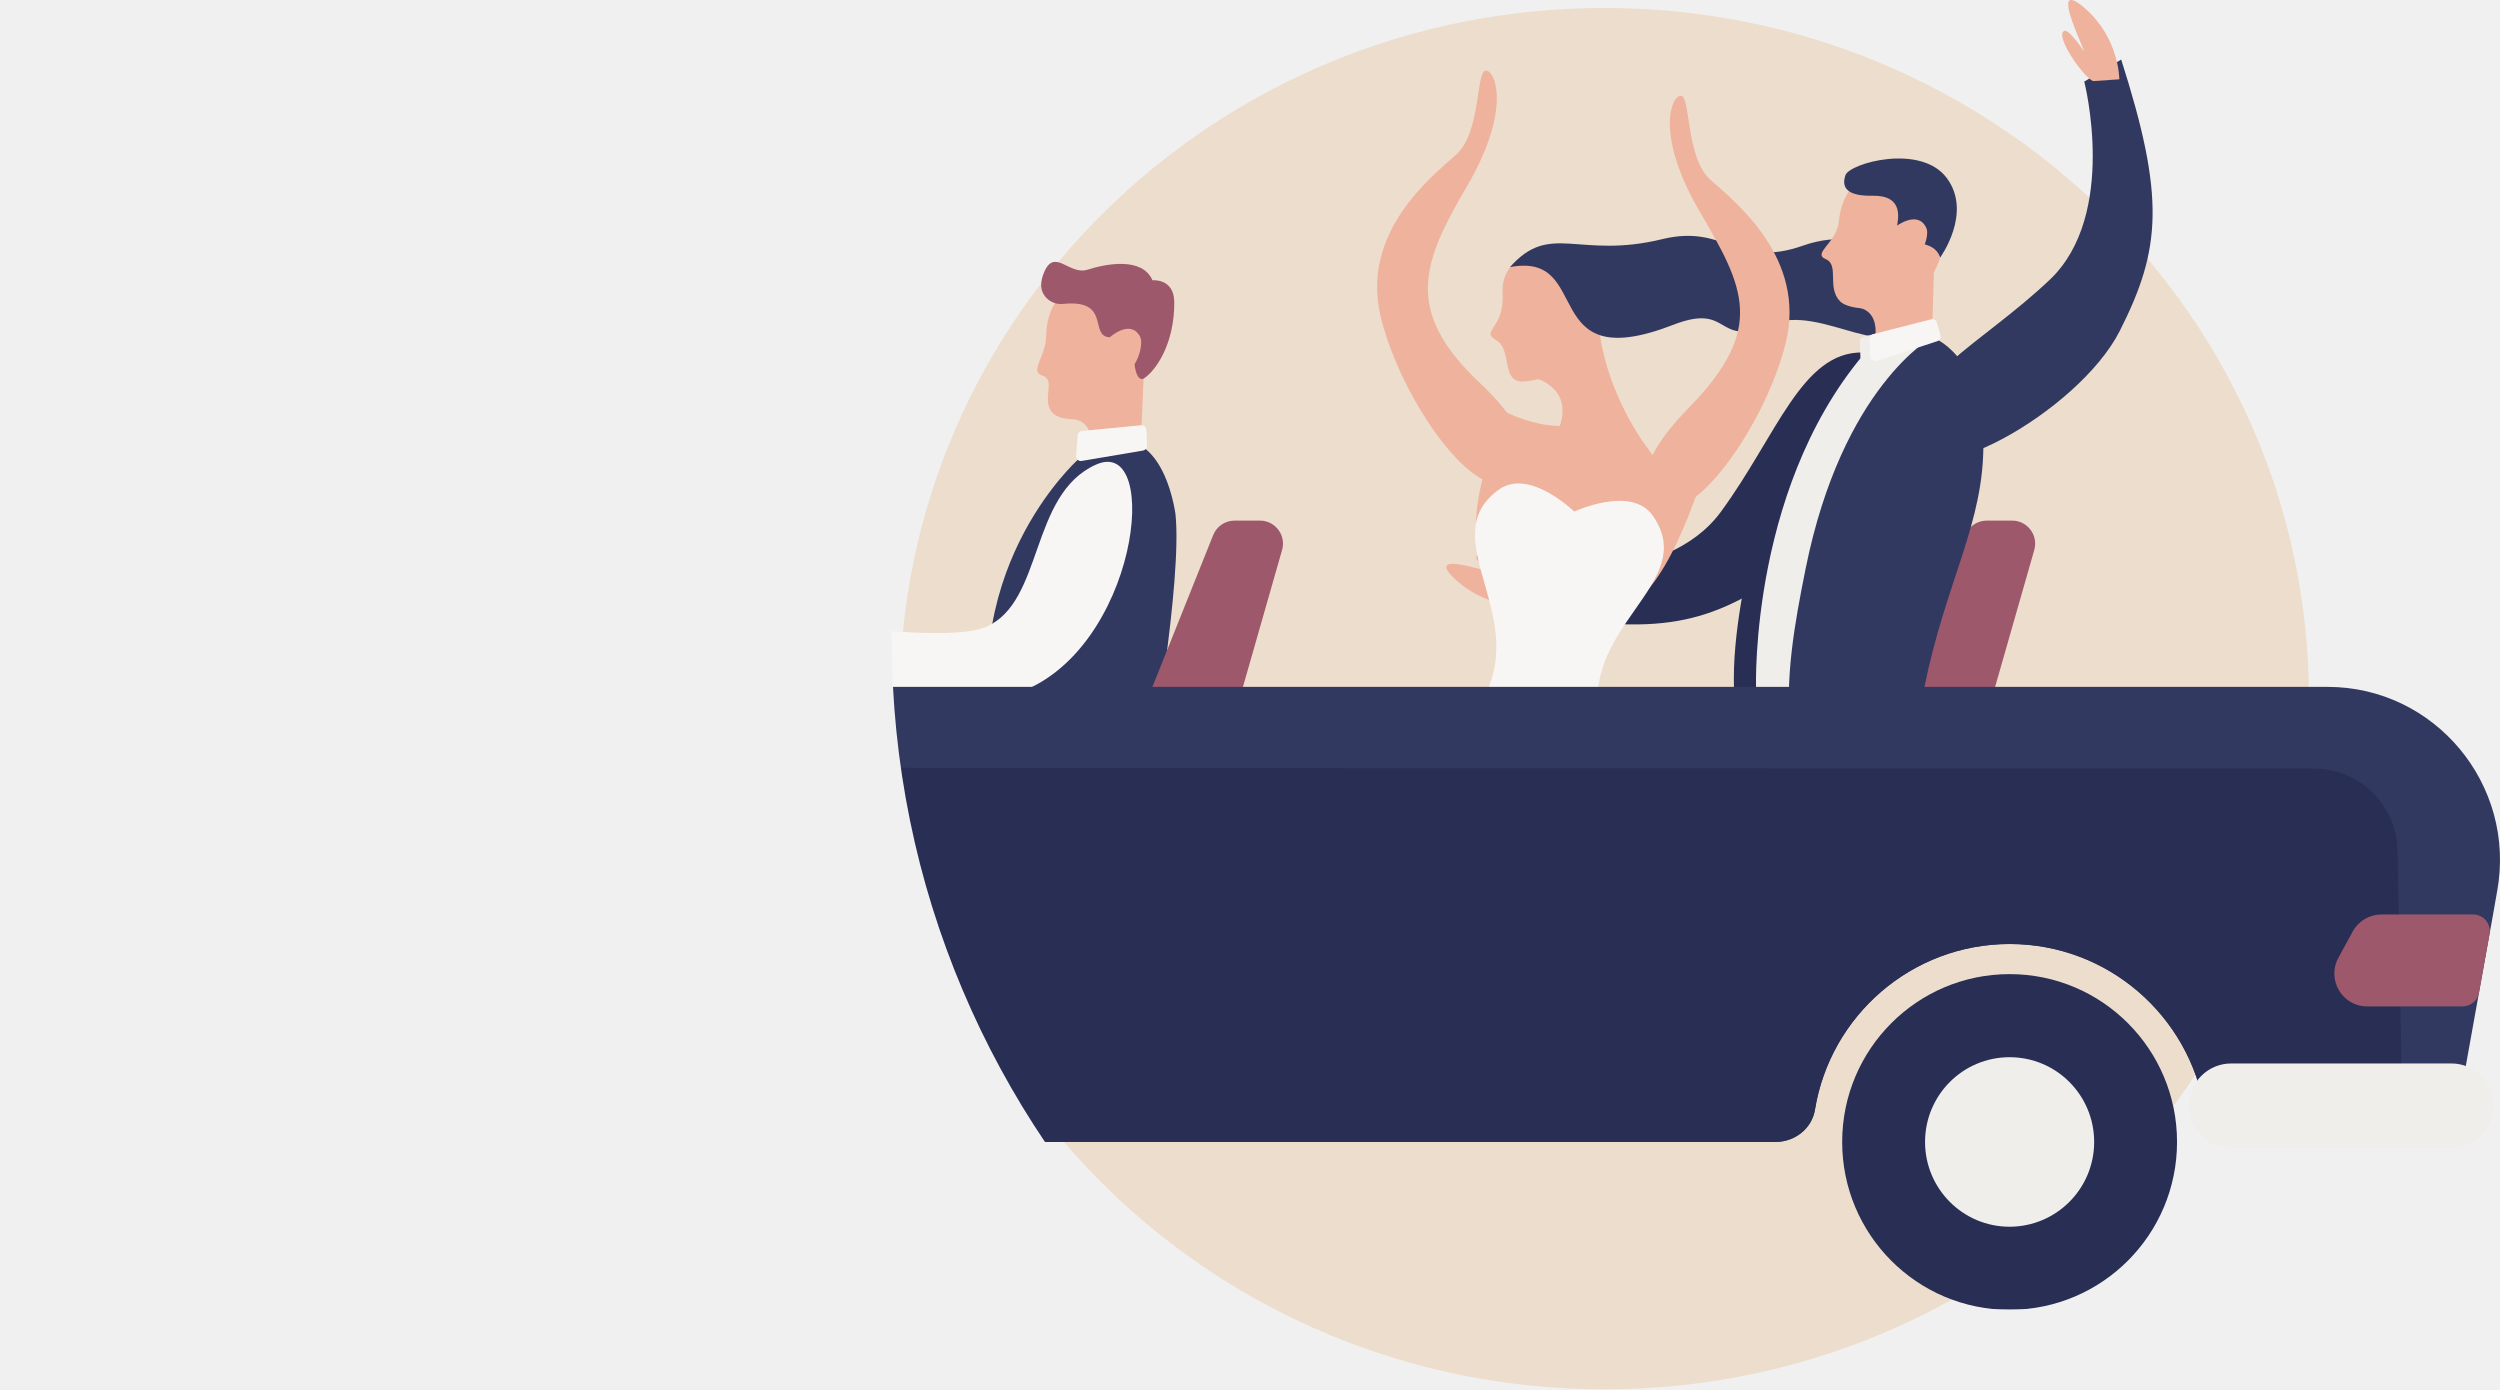
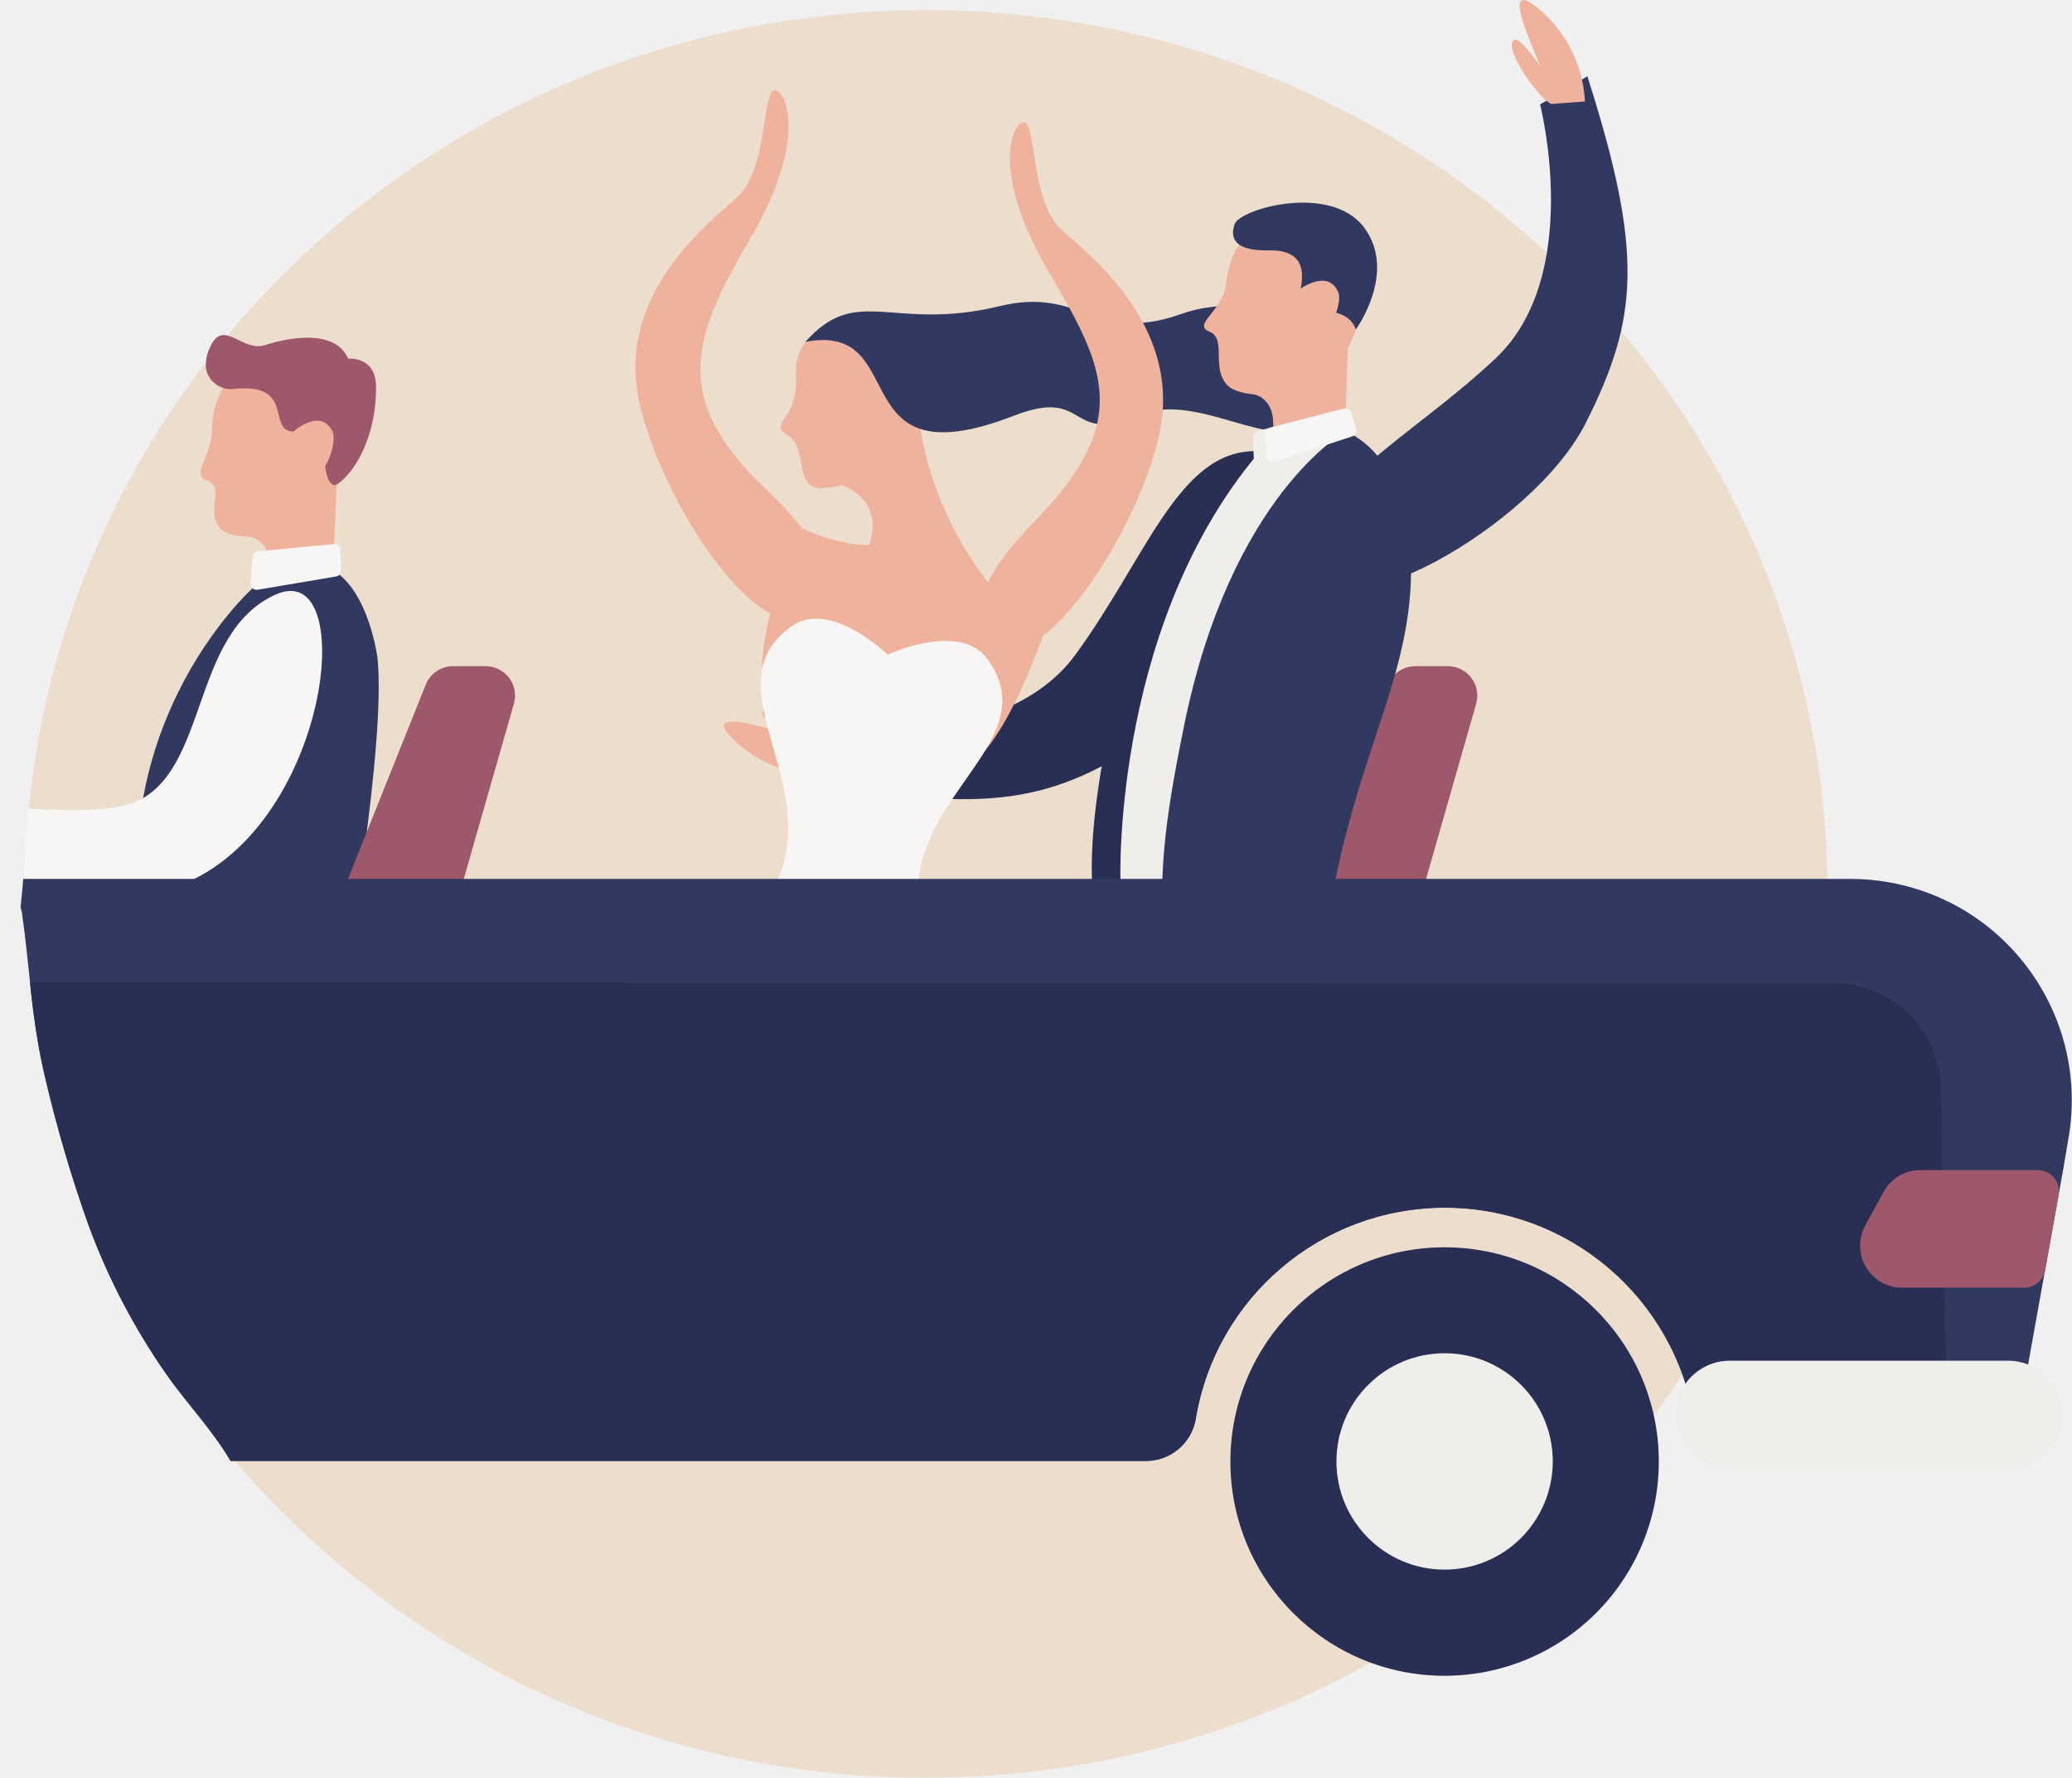
- <svg xmlns="http://www.w3.org/2000/svg" width="628" height="349" viewBox="0 0 628 349" fill="none">
-   <g filter="url(#filter0_b)">
-     <ellipse cx="403" cy="175.5" rx="177" ry="173.5" fill="#EDDDCC" />
-   </g>
-   <g clip-path="url(#clip0)">
-     <mask id="mask0" mask-type="alpha" maskUnits="userSpaceOnUse" x="224" y="-66" width="453" height="453">
-       <circle cx="450.5" cy="160.5" r="226.5" fill="#C4C4C4" />
-     </mask>
-     <g mask="url(#mask0)">
-       <path d="M270.751 115.493C270.751 115.493 238.294 144.391 250.929 192.837L288.783 192.538C288.783 192.538 297.065 145.737 295.274 129.082C295.249 129.082 291.519 99.311 270.751 115.493Z" fill="#323960" />
-       <path d="M272.89 70.438C272.89 70.438 262.941 72.333 262.792 84.5C262.718 89.711 258.415 93.277 261.947 94.399C265.478 95.521 261.151 100.981 264.807 104.073C268.438 107.165 287.738 105.42 288.957 88.016C288.957 88.041 293.931 65.002 272.89 70.438Z" fill="#EFB29D" />
-       <path d="M269.781 105.345C269.781 105.345 274.929 105.42 274.183 113.374L286.519 112.8C286.519 112.8 287.266 95.097 287.266 95.072C287.29 95.047 287.29 95.047 287.29 95.047L269.781 105.345Z" fill="#EFB29D" />
-       <path d="M288.136 111.927L287.962 107.938C287.937 107.265 287.34 106.741 286.669 106.816L271.771 108.262C271.199 108.312 270.751 108.786 270.701 109.359L270.328 114.545C270.279 115.318 270.95 115.917 271.696 115.792L287.141 113.174C287.738 113.049 288.161 112.526 288.136 111.927Z" fill="#F7F6F4" />
-       <path d="M267.02 76.347C264.285 76.646 261.673 74.602 261.549 71.859C261.499 70.837 261.723 69.665 262.32 68.293C264.956 62.234 268.587 69.216 273.188 67.745C277.79 66.274 286.942 64.478 289.504 70.413C289.504 70.413 294.901 69.839 294.975 75.848C295.075 86.345 290.325 93.127 287.365 95.047C287.365 95.047 285.45 96.493 284.903 90.759C284.356 85.049 281.296 85.024 278.461 84.7C273.686 84.151 279.008 75.1 267.02 76.347Z" fill="#9D586C" />
-       <path d="M278.784 84.725C278.784 84.725 283.958 80.012 286.395 84.575C287.564 86.794 284.928 95.895 279.157 94.075L278.784 84.725Z" fill="#EFB29D" />
-       <path d="M200.963 155.91C200.963 155.91 237.747 161.72 247.671 157.481C262.22 151.273 258.564 124.195 275.303 116.715C292.041 109.21 285.898 163.839 255.331 174.187C230.336 182.664 199.346 167.829 199.346 167.829L200.963 155.91Z" fill="#F7F6F4" />
-       <path d="M384.537 152.17C384.537 152.17 374.389 153.492 365.858 145.787C357.327 138.083 372.623 143.319 376.578 144.266C376.578 144.266 370.509 141.199 370.808 139.953C371.429 137.235 382.497 142.945 384.164 145.538L384.537 152.17Z" fill="#EFB29D" />
-       <path d="M384.039 143.344C384.039 143.344 418.212 147.782 432.289 128.558C446.366 109.359 452.609 88.315 467.88 88.54C483.15 88.764 466.263 131.6 447.137 144.541C427.986 157.456 415.302 159.975 379.711 153.242L384.039 143.344Z" fill="#282E54" />
-       <path d="M477.505 174.86L493.696 134.418C494.566 132.223 496.705 130.777 499.043 130.777H505.46C509.29 130.777 512.076 134.467 511.006 138.158L499.441 178.6C498.72 181.093 496.457 182.789 493.895 182.789H482.852C478.773 182.814 475.988 178.675 477.505 174.86Z" fill="#9D586C" />
-       <path d="M426.395 123.571C426.395 123.571 414.68 117.114 409.88 107.315L404.508 105.12L391.277 137.709C391.277 137.734 406.324 180.271 426.395 123.571Z" fill="#EFB29D" />
-       <path d="M377.97 103.375C377.97 103.375 393.465 111.528 401.126 103.3L406.498 105.494L393.266 138.083C393.266 138.083 355.412 160.872 377.97 103.375Z" fill="#EFB29D" />
-       <path d="M379.388 120.33C379.388 120.33 391.749 115.094 371.628 96.094C352.527 78.042 357.303 65.925 368.445 46.9C379.587 27.876 375.807 17.878 373.27 17.728C370.733 17.578 372.076 33.237 365.808 38.822C359.541 44.407 341.634 58.494 346.882 79.763C352.129 101.031 371.205 127.361 379.388 120.33Z" fill="#EFB29D" />
-       <path d="M386.476 95.272C386.476 95.272 398.315 98.837 388.839 112.7L415.352 114.545C415.352 114.545 402.817 99.809 401.399 79.763L386.476 95.272Z" fill="#EFB29D" />
-       <path d="M384.089 63.506C384.089 63.506 376.976 66.149 377.448 73.679C378.02 82.705 371.628 83.029 375.906 85.498C379.935 87.841 376.951 96.194 382.746 95.82C392.197 95.197 400.653 88.165 402.12 75.998C403.588 63.88 393.216 58.794 384.089 63.506Z" fill="#EFB29D" />
-       <path d="M379.313 67.097C400.553 63.057 386.054 94.898 420.351 81.583C435.025 75.898 430.672 87.418 444.476 81.583C458.279 75.749 475.291 93.601 483.225 78.79C488.821 68.318 470.64 55.428 452.957 61.686C436.343 67.595 433.508 56.2 417.59 60.065C396.4 65.227 389.486 55.602 379.313 67.097Z" fill="#323960" />
-       <path d="M416.073 126.663C416.073 126.663 405.876 121.203 424.256 102.403C443.63 82.58 438.159 72.258 427.016 53.233C415.874 34.209 419.654 24.211 422.191 24.061C424.728 23.911 423.385 39.57 429.653 45.155C435.92 50.74 453.827 64.828 448.58 86.096C443.332 107.339 424.256 133.669 416.073 126.663Z" fill="#EFB29D" />
-       <path d="M415.153 129.506C409.731 121.826 395.455 128.508 395.455 128.508C395.455 128.508 384.163 117.488 376.528 122.973C359.342 135.315 386.004 155.836 371.23 177.603L386.75 180.221L402.27 182.839C395.43 157.431 427.34 146.834 415.153 129.506Z" fill="#F7F6F4" />
-       <path d="M474.371 83.952C474.371 83.952 489.443 88.714 490.811 110.855C492.104 131.799 481.235 145.638 475.863 173.065L466.512 214.804C428.807 201.015 433.906 168.377 439.203 141.274C448.132 95.471 474.371 83.952 474.371 83.952Z" fill="#282E54" />
-       <path d="M441.118 172.641C441.118 172.641 439.427 119.881 470.914 85.897L485.314 84.7L473.401 172.641H441.118Z" fill="#F0EEEB" />
-       <path d="M485.364 84.7C485.364 84.7 497.899 88.864 498.222 110.755C498.521 131.475 488.871 145.588 483.325 172.965L473.874 214.679C442.611 202.437 448.132 169.873 453.579 142.82C462.806 97.092 485.364 84.7 485.364 84.7Z" fill="#323960" />
-       <path d="M523.566 20.495C523.566 20.495 532.147 53.956 514.861 70.313C497.576 86.669 477.505 95.471 479.619 110.631C481.733 125.79 522.049 103.749 532.495 83.104C542.941 62.484 543.886 49.543 532.843 14.96L523.566 20.495Z" fill="#323960" />
-       <path d="M484.966 84.874L484.046 81.708C483.872 81.084 483.225 80.71 482.604 80.885L468.079 84.6C467.532 84.75 467.158 85.248 467.183 85.822L467.357 90.235C467.382 91.033 468.178 91.581 468.924 91.332L484.195 86.37C484.792 86.171 485.14 85.498 484.966 84.874Z" fill="#F0EEEB" />
-       <path d="M473.376 42.337C473.376 42.337 463.129 43.36 461.911 55.702C461.388 60.988 455.121 63.656 458.628 65.102C462.11 66.548 458.827 72.258 462.234 75.699C465.641 79.165 485.339 79.09 488.1 61.561C488.1 61.536 495.163 38.647 473.376 42.337Z" fill="#EFB29D" />
-       <path d="M467.158 77.369C467.158 77.369 472.356 77.918 470.914 85.897L485.314 84.7C485.314 84.7 485.762 68.543 485.787 68.493C485.812 68.468 485.812 68.468 485.812 68.468L467.158 77.369Z" fill="#EFB29D" />
-       <path d="M487.379 64.678C487.379 64.678 495.561 53.458 489.02 44.706C482.479 35.979 464.622 40.991 463.577 44.008C462.532 47.025 463.851 49.294 470.367 49.169C478.226 49.02 476.883 54.854 476.46 57.173C475.44 62.908 485.314 58.694 487.379 64.678Z" fill="#323960" />
-       <path d="M476.236 56.874C476.236 56.874 481.907 52.56 483.946 57.397C484.941 59.741 481.459 68.717 475.789 66.374L476.236 56.874Z" fill="#EFB29D" />
-       <path d="M487.453 84.201L486.533 81.034C486.359 80.411 485.712 80.037 485.091 80.212L470.566 83.927C470.019 84.076 469.645 84.575 469.67 85.148L469.845 89.562C469.869 90.36 470.665 90.908 471.411 90.659L486.682 85.697C487.304 85.473 487.652 84.824 487.453 84.201Z" fill="#F7F6F4" />
-       <path d="M288.559 174.86L304.75 134.418C305.62 132.223 307.759 130.777 310.097 130.777H316.514C320.344 130.777 323.13 134.467 322.06 138.158L310.495 178.6C309.774 181.093 307.511 182.789 304.949 182.789H293.906C289.827 182.814 287.042 178.675 288.559 174.86Z" fill="#9D586C" />
-       <path d="M627.303 223.755L626.259 229.689L622.105 252.778L617.828 276.54C616.783 282.524 611.585 286.837 605.566 286.837H563.708C558.883 286.837 554.58 283.496 553.809 278.734C549.929 255.146 529.51 237.119 504.838 237.119C480.216 237.119 459.772 255.122 455.917 278.734C455.146 283.496 450.843 286.837 446.018 286.837H70.414C65.589 286.837 61.286 283.496 60.515 278.734C56.635 255.146 36.216 237.119 11.544 237.119C-13.079 237.119 -33.523 255.122 -37.378 278.734C-38.149 283.496 -42.451 286.837 -47.276 286.837H-121.442C-129.326 286.837 -135.022 279.257 -132.833 271.653L-127.361 252.778L-124.476 242.904C-123.059 238.092 -120.969 233.679 -118.184 229.689C-111.518 219.915 -101.172 212.959 -89.234 210.665L105.855 172.865C106.95 172.691 108.094 172.541 109.238 172.541H584.649C611.66 172.541 632.079 197.101 627.303 223.755Z" fill="#323960" />
-       <path d="M603.602 286.862H563.708C558.883 286.862 554.581 283.521 553.809 278.759C549.93 255.171 529.51 237.144 504.838 237.144C480.216 237.144 459.772 255.146 455.917 278.759C455.146 283.521 450.843 286.862 446.018 286.862H70.414C65.589 286.862 61.286 283.521 60.515 278.759C56.635 255.171 36.216 237.144 11.544 237.144C-13.078 237.144 -33.522 255.146 -37.377 278.759C-38.148 283.521 -42.451 286.862 -47.276 286.862H-94.979V239.363C-94.979 228.941 -87.319 220.065 -77.047 218.619L99.066 193.061C100.06 192.937 101.08 192.837 102.075 192.837L581.317 193.061C592.708 193.061 602.01 202.212 602.258 213.632L603.602 286.862Z" fill="#282E54" />
-       <path d="M532.371 19.922C532.371 19.922 532.42 9.674 523.765 2.119C515.11 -5.411 522.149 9.151 523.566 12.966C523.566 12.966 519.786 7.306 518.592 7.754C515.98 8.702 522.994 19.024 525.755 20.371L532.371 19.922Z" fill="#EFB29D" />
-       <path d="M546.87 286.862C546.87 263.574 528.043 244.699 504.813 244.699C481.584 244.699 462.756 263.574 462.756 286.862C462.756 310.15 481.584 329.025 504.813 329.025C528.043 329 546.87 310.125 546.87 286.862Z" fill="#282E54" />
-       <path d="M526.053 286.862C526.053 275.093 516.552 265.569 504.813 265.569C493.074 265.569 483.573 275.093 483.573 286.862C483.573 298.606 493.074 308.155 504.813 308.155C516.552 308.131 526.053 298.606 526.053 286.862Z" fill="#F0EEEB" />
-       <path d="M625.364 234.651L622.727 249.337C622.379 251.332 620.638 252.803 618.599 252.803H594.598C588.38 252.803 584.426 246.12 587.385 240.635L590.992 234.003C592.434 231.36 595.195 229.714 598.204 229.714H621.21C623.846 229.689 625.836 232.058 625.364 234.651Z" fill="#9D586C" />
-       <path d="M615.788 288.433H560.475C554.605 288.433 549.855 283.671 549.855 277.786C549.855 271.902 554.605 267.14 560.475 267.14H615.788C621.658 267.14 626.408 271.902 626.408 277.786C626.408 283.646 621.633 288.433 615.788 288.433Z" fill="#F0EEEB" />
+ <svg xmlns="http://www.w3.org/2000/svg" viewBox="0 0 406.84 349.01">
+   <defs>
+     <style>.cls-1{fill:#edddcc;}.cls-2{fill:none;}.cls-3{fill:#323960;}.cls-4{fill:#efb29d;}.cls-5{fill:#f7f6f4;}.cls-6{fill:#9d586c;}.cls-7{fill:#282e54;}.cls-8{fill:#f0eeeb;}</style>
+   </defs>
+   <g id="Слой_2" data-name="Слой 2">
+     <g id="Слой_1-2" data-name="Слой 1">
+       <g id="Слой_2-2" data-name="Слой 2">
+         <g id="Слой_1-2-2" data-name="Слой 1-2">
+           <path class="cls-1" d="M181.84,2c-97.75,0-177,77.68-177,173.5,0,3.66.13,7.28.36,10.89.93,8.45,1.61,16.86,3.67,25.21,1.71,6.92,3.51,13.83,5.66,20.63a171.71,171.71,0,0,0,25.41,47l.65.84A177.92,177.92,0,0,0,181.84,349c97.75,0,177-77.68,177-173.5S279.59,2,181.84,2Z" />
+           <path class="cls-2" d="M0,0V145.19A4.6,4.6,0,0,1,4.88,150c0,1-.11,2.09-.22,3.13a5.08,5.08,0,0,1,.61,2.35A174.73,174.73,0,0,1,4,178.14a5.58,5.58,0,0,1,.28,1.07c1.56,10.88,1.92,21.69,4.56,32.4a265.46,265.46,0,0,0,8.53,29,128.93,128.93,0,0,0,15.17,29.07c4.88,7,11.22,13.11,14.67,21a6.06,6.06,0,0,1,.12,4.24c3.89,4.86-3,11.75-7.19,6.91-1.89-2.2-3.88-4.21-5.09-6.88a5.33,5.33,0,0,1,.25-5.2c-3.74-5.77-8.61-10.91-12.46-16.56A137.68,137.68,0,0,1,8.39,245,239.63,239.63,0,0,1,0,217.35V347.73H406.84V0Z" />
+           <path class="cls-3" d="M49.59,115.5s-32.46,28.9-19.82,77.35l37.85-.3s8.28-46.8,6.49-63.46C74.09,129.09,70.36,99.32,49.59,115.5Z" />
+           <path class="cls-4" d="M51.73,70.45s-9.95,1.89-10.1,14.06c-.07,5.21-4.38,8.78-.84,9.9s-.8,6.58,2.86,9.67,22.93,1.35,24.15-16C67.8,88,72.77,65,51.73,70.45Z" />
+           <path class="cls-4" d="M48.62,105.36s5.15.07,4.4,8l12.34-.57s.74-17.7.74-17.73h0Z" />
+           <path class="cls-5" d="M67,111.94l-.17-4a1.16,1.16,0,0,0-1.19-1.13h-.1l-14.9,1.44a1.21,1.21,0,0,0-1.07,1.1l-.37,5.18a1.17,1.17,0,0,0,1.07,1.26.94.94,0,0,0,.29,0L66,113.18A1.21,1.21,0,0,0,67,111.94Z" />
+           <path class="cls-6" d="M45.86,76.36a4.91,4.91,0,0,1-5.45-4.3,1.23,1.23,0,0,1,0-.19,8,8,0,0,1,.77-3.57c2.63-6.06,6.27.93,10.87-.55s13.75-3.26,16.31,2.67c0,0,5.4-.57,5.47,5.44.1,10.5-4.65,17.28-7.61,19.2,0,0-1.91,1.44-2.46-4.29S60.13,85,57.3,84.71C52.52,84.16,57.85,75.11,45.86,76.36Z" />
+           <path class="cls-4" d="M57.62,84.73s5.18-4.71,7.61-.14C66.4,86.8,63.77,95.9,58,94.08Z" />
+           <path class="cls-5" d="M54.14,116.72c-16.74,7.49-13.08,34.56-27.63,40.77-4.05,1.73-12.57,1.78-21.23,1.24,0,5.68-.44,11.34-1,17,9.41,1.54,20.11,1.81,29.9-1.51C64.74,163.85,70.88,109.22,54.14,116.72Z" />
+           <path class="cls-4" d="M163.38,152.18a25.21,25.21,0,0,1-18.68-6.38c-8.53-7.71,6.76-2.47,10.72-1.52,0,0-6.07-3.07-5.77-4.32.62-2.71,11.69,3,13.35,5.59Z" />
+           <path class="cls-7" d="M162.88,143.35s34.17,4.44,48.25-14.78,20.32-40.24,35.59-40-1.62,43.06-20.74,56-31.84,15.44-67.43,8.7Z" />
+           <path class="cls-6" d="M256.34,174.87l16.19-40.44a5.77,5.77,0,0,1,5.35-3.64h6.42a5.79,5.79,0,0,1,5.77,5.79,6.11,6.11,0,0,1-.23,1.59l-11.56,40.44a5.77,5.77,0,0,1-5.55,4.19h-11a5.77,5.77,0,0,1-5.81-5.73A5.93,5.93,0,0,1,256.34,174.87Z" />
+           <path class="cls-4" d="M205.23,123.58s-11.71-6.46-16.51-16.25l-5.37-2.2-13.23,32.59S185.16,180.28,205.23,123.58Z" />
+           <path class="cls-4" d="M156.81,103.39s15.49,8.15,23.15-.08l5.38,2.19L172.1,138.09S134.25,160.88,156.81,103.39Z" />
+           <path class="cls-4" d="M158.23,120.34s12.36-5.24-7.76-24.24c-19.1-18-14.33-30.17-3.19-49.19s7.37-29,4.83-29.17-1.2,15.51-7.46,21.09S120.47,58.5,125.72,79.77,150,127.37,158.23,120.34Z" />
+           <path class="cls-4" d="M165.31,95.28s11.84,3.57,2.37,17.43l26.51,1.84s-12.53-14.73-13.95-34.78Z" />
+           <path class="cls-4" d="M162.93,63.52s-7.12,2.64-6.64,10.17c.57,9-5.82,9.35-1.55,11.82,4,2.34,1,10.69,6.84,10.32C171,95.21,179.49,88.18,181,76S172.05,58.8,162.93,63.52Z" />
+           <path class="cls-3" d="M158.15,67.11c21.24-4,6.74,27.8,41,14.48,14.67-5.68,10.32,5.84,24.12,0s30.82,12,38.75-2.79c5.6-10.47-12.58-23.36-30.26-17.1-16.62,5.91-19.45-5.49-35.37-1.62C175.24,65.24,168.32,55.61,158.15,67.11Z" />
+           <path class="cls-4" d="M194.91,126.67s-10.2-5.46,8.18-24.26c19.38-19.82,13.91-30.14,2.76-49.17s-7.36-29-4.82-29.17,1.19,15.51,7.46,21.09,24.18,19.68,18.93,41S203.09,133.68,194.91,126.67Z" />
+           <path class="cls-5" d="M194,129.52c-5.42-7.68-19.7-1-19.7-1s-11.29-11-18.92-5.54c-17.19,12.35,9.47,32.87-5.3,54.63l15.52,2.62,15.52,2.62C174.27,157.44,206.18,146.84,194,129.52Z" />
+           <path class="cls-7" d="M253.21,84s15.07,4.76,16.44,26.91c1.29,20.94-9.58,34.78-14.95,62.21l-9.35,41.73C207.65,201,212.74,168.39,218,141.28,227,95.48,253.21,84,253.21,84Z" />
+           <path class="cls-8" d="M220,172.65s-1.69-52.76,29.79-86.74l14.4-1.2-11.91,87.94Z" />
+           <path class="cls-3" d="M264.2,84.71s12.54,4.16,12.86,26.05c.3,20.73-9.35,34.84-14.9,62.21l-9.45,41.72c-31.26-12.24-25.74-44.81-20.29-71.86C241.64,97.1,264.2,84.71,264.2,84.71Z" />
+           <path class="cls-3" d="M302.4,20.51S311,54,293.7,70.32s-37.36,25.16-35.24,40.32,42.43-6.88,52.87-27.53,11.39-33.56.35-68.14Z" />
+           <path class="cls-8" d="M263.8,84.88l-.92-3.16a1.17,1.17,0,0,0-1.44-.83l-14.52,3.72a1.21,1.21,0,0,0-.9,1.22l.18,4.42a1.19,1.19,0,0,0,1.23,1.15,1.91,1.91,0,0,0,.33-.06l15.27-5A1.23,1.23,0,0,0,263.8,84.88Z" />
+           <path class="cls-4" d="M252.21,42.35s-10.24,1-11.46,13.36c-.52,5.29-6.79,8-3.28,9.4s.2,7.16,3.6,10.6,23.11,3.39,25.87-14.14C266.94,61.55,274,38.66,252.21,42.35Z" />
+           <path class="cls-4" d="M246,77.38s5.19.55,3.75,8.53l14.4-1.2s.45-16.16.48-16.21h0Z" />
+           <path class="cls-3" d="M266.22,64.69s8.18-11.22,1.64-20S243.46,41,242.42,44s.27,5.28,6.79,5.16c7.85-.15,6.51,5.68,6.09,8C254.28,62.92,264.15,58.7,266.22,64.69Z" />
+           <path class="cls-4" d="M255.07,56.88s5.68-4.31,7.71.53c1,2.34-2.48,11.32-8.15,9Z" />
+           <path class="cls-5" d="M266.29,84.21l-.92-3.2a1.18,1.18,0,0,0-1.44-.82L249.4,83.94a1.21,1.21,0,0,0-.89,1.22l.17,4.41a1.2,1.2,0,0,0,1.24,1.16,1.91,1.91,0,0,0,.33-.06l15.27-5A1.21,1.21,0,0,0,266.29,84.21Z" />
+           <path class="cls-6" d="M67.4,174.87l16.19-40.44a5.77,5.77,0,0,1,5.35-3.64h6.41a5.77,5.77,0,0,1,5.55,7.38L89.33,178.61a5.79,5.79,0,0,1-5.54,4.19H72.74a5.77,5.77,0,0,1-5.34-7.93Z" />
+           <path class="cls-3" d="M371.08,173.25a43,43,0,0,0-7.59-.7H4.57q-.24,2.79-.54,5.58a5.49,5.49,0,0,1,.28,1.08c1.56,10.88,1.92,21.69,4.56,32.4a265.46,265.46,0,0,0,8.53,29,128.93,128.93,0,0,0,15.17,29.07c4,5.78,9.11,11,12.68,17.13H224.86a9.9,9.9,0,0,0,9.9-8.11,49.59,49.59,0,0,1,97.89,0,9.89,9.89,0,0,0,9.9,8.11H384.4a12.46,12.46,0,0,0,12.27-10.3l4.27-23.76,4.16-23.09,1-5.93A43.47,43.47,0,0,0,371.08,173.25Z" />
+           <path class="cls-7" d="M381.1,213.64a21,21,0,0,0-20.94-20.57L5.9,192.9a140.82,140.82,0,0,0,3,18.71,265.46,265.46,0,0,0,8.53,29,128.93,128.93,0,0,0,15.17,29.07c4.06,5.79,9.12,11,12.7,17.15H224.86a9.91,9.91,0,0,0,9.9-8.1,49.59,49.59,0,0,1,97.89,0,9.89,9.89,0,0,0,9.9,8.1h39.89Z" />
+           <path class="cls-4" d="M311.21,19.93a25.44,25.44,0,0,0-8.61-17.8c-8.6-7.53-1.6,7-.2,10.88,0,0-3.78-5.66-5-5.22-2.61,1,4.4,11.27,7.16,12.62Z" />
+           <path class="cls-7" d="M325.71,286.87A42.06,42.06,0,1,0,283.65,329,42.06,42.06,0,0,0,325.71,286.87Z" />
+           <path class="cls-8" d="M304.89,286.87a21.24,21.24,0,1,0-21.24,21.29,21.24,21.24,0,0,0,21.24-21.29Z" />
+           <path class="cls-6" d="M404.2,234.66l-2.63,14.69a4.2,4.2,0,0,1-4.13,3.46h-24a8.25,8.25,0,0,1-8.21-8.29,8.34,8.34,0,0,1,1-3.88l3.61-6.63a8.21,8.21,0,0,1,7.21-4.29h23a4.18,4.18,0,0,1,4.23,4.13A4.43,4.43,0,0,1,404.2,234.66Z" />
+           <path class="cls-8" d="M394.63,288.44H339.31a10.65,10.65,0,0,1,0-21.29h55.32a10.65,10.65,0,0,1,0,21.29Z" />
+         </g>
+       </g>
    </g>
  </g>
-   <defs>
-     <filter id="filter0_b" x="202" y="-22" width="402" height="395" filterUnits="userSpaceOnUse" color-interpolation-filters="sRGB">
-       <feFlood flood-opacity="0" result="BackgroundImageFix" />
-       <feGaussianBlur in="BackgroundImage" stdDeviation="12" />
-       <feComposite in2="SourceAlpha" operator="in" result="effect1_backgroundBlur" />
-       <feBlend mode="normal" in="SourceGraphic" in2="effect1_backgroundBlur" result="shape" />
-     </filter>
-     <clipPath id="clip0">
-       <rect width="772" height="329" fill="white" transform="translate(-144)" />
-     </clipPath>
-   </defs>
</svg>
